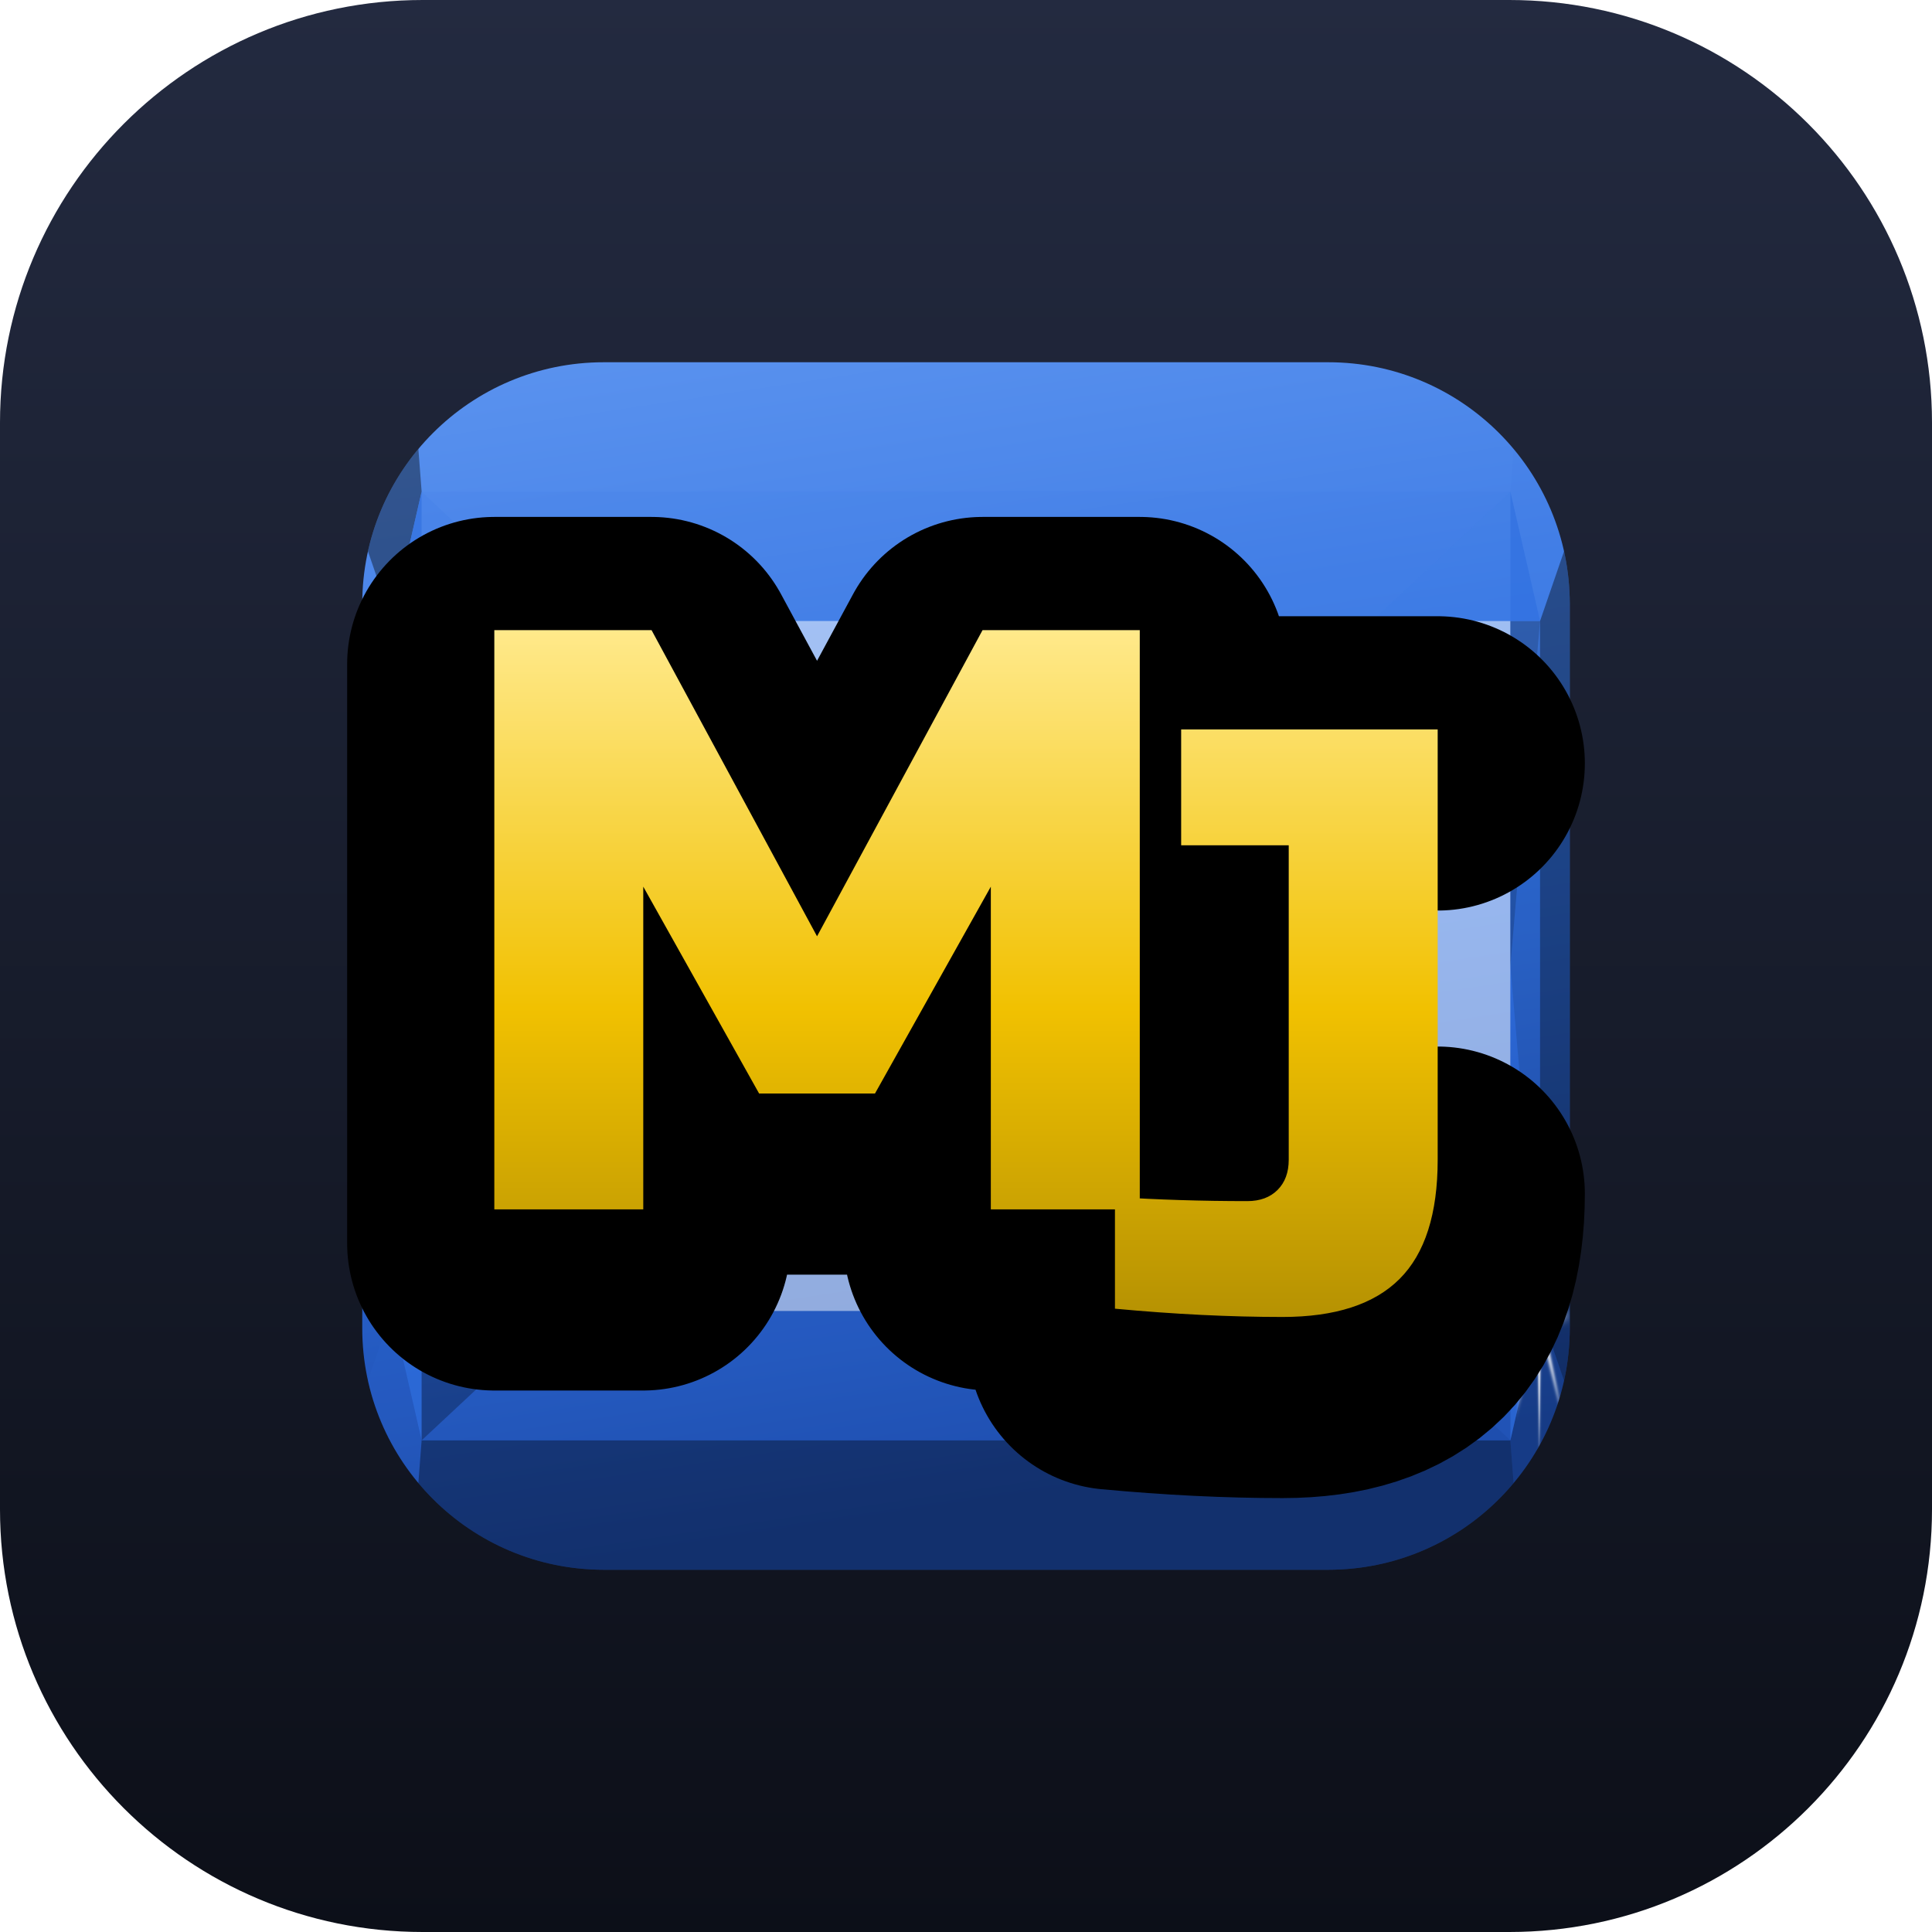
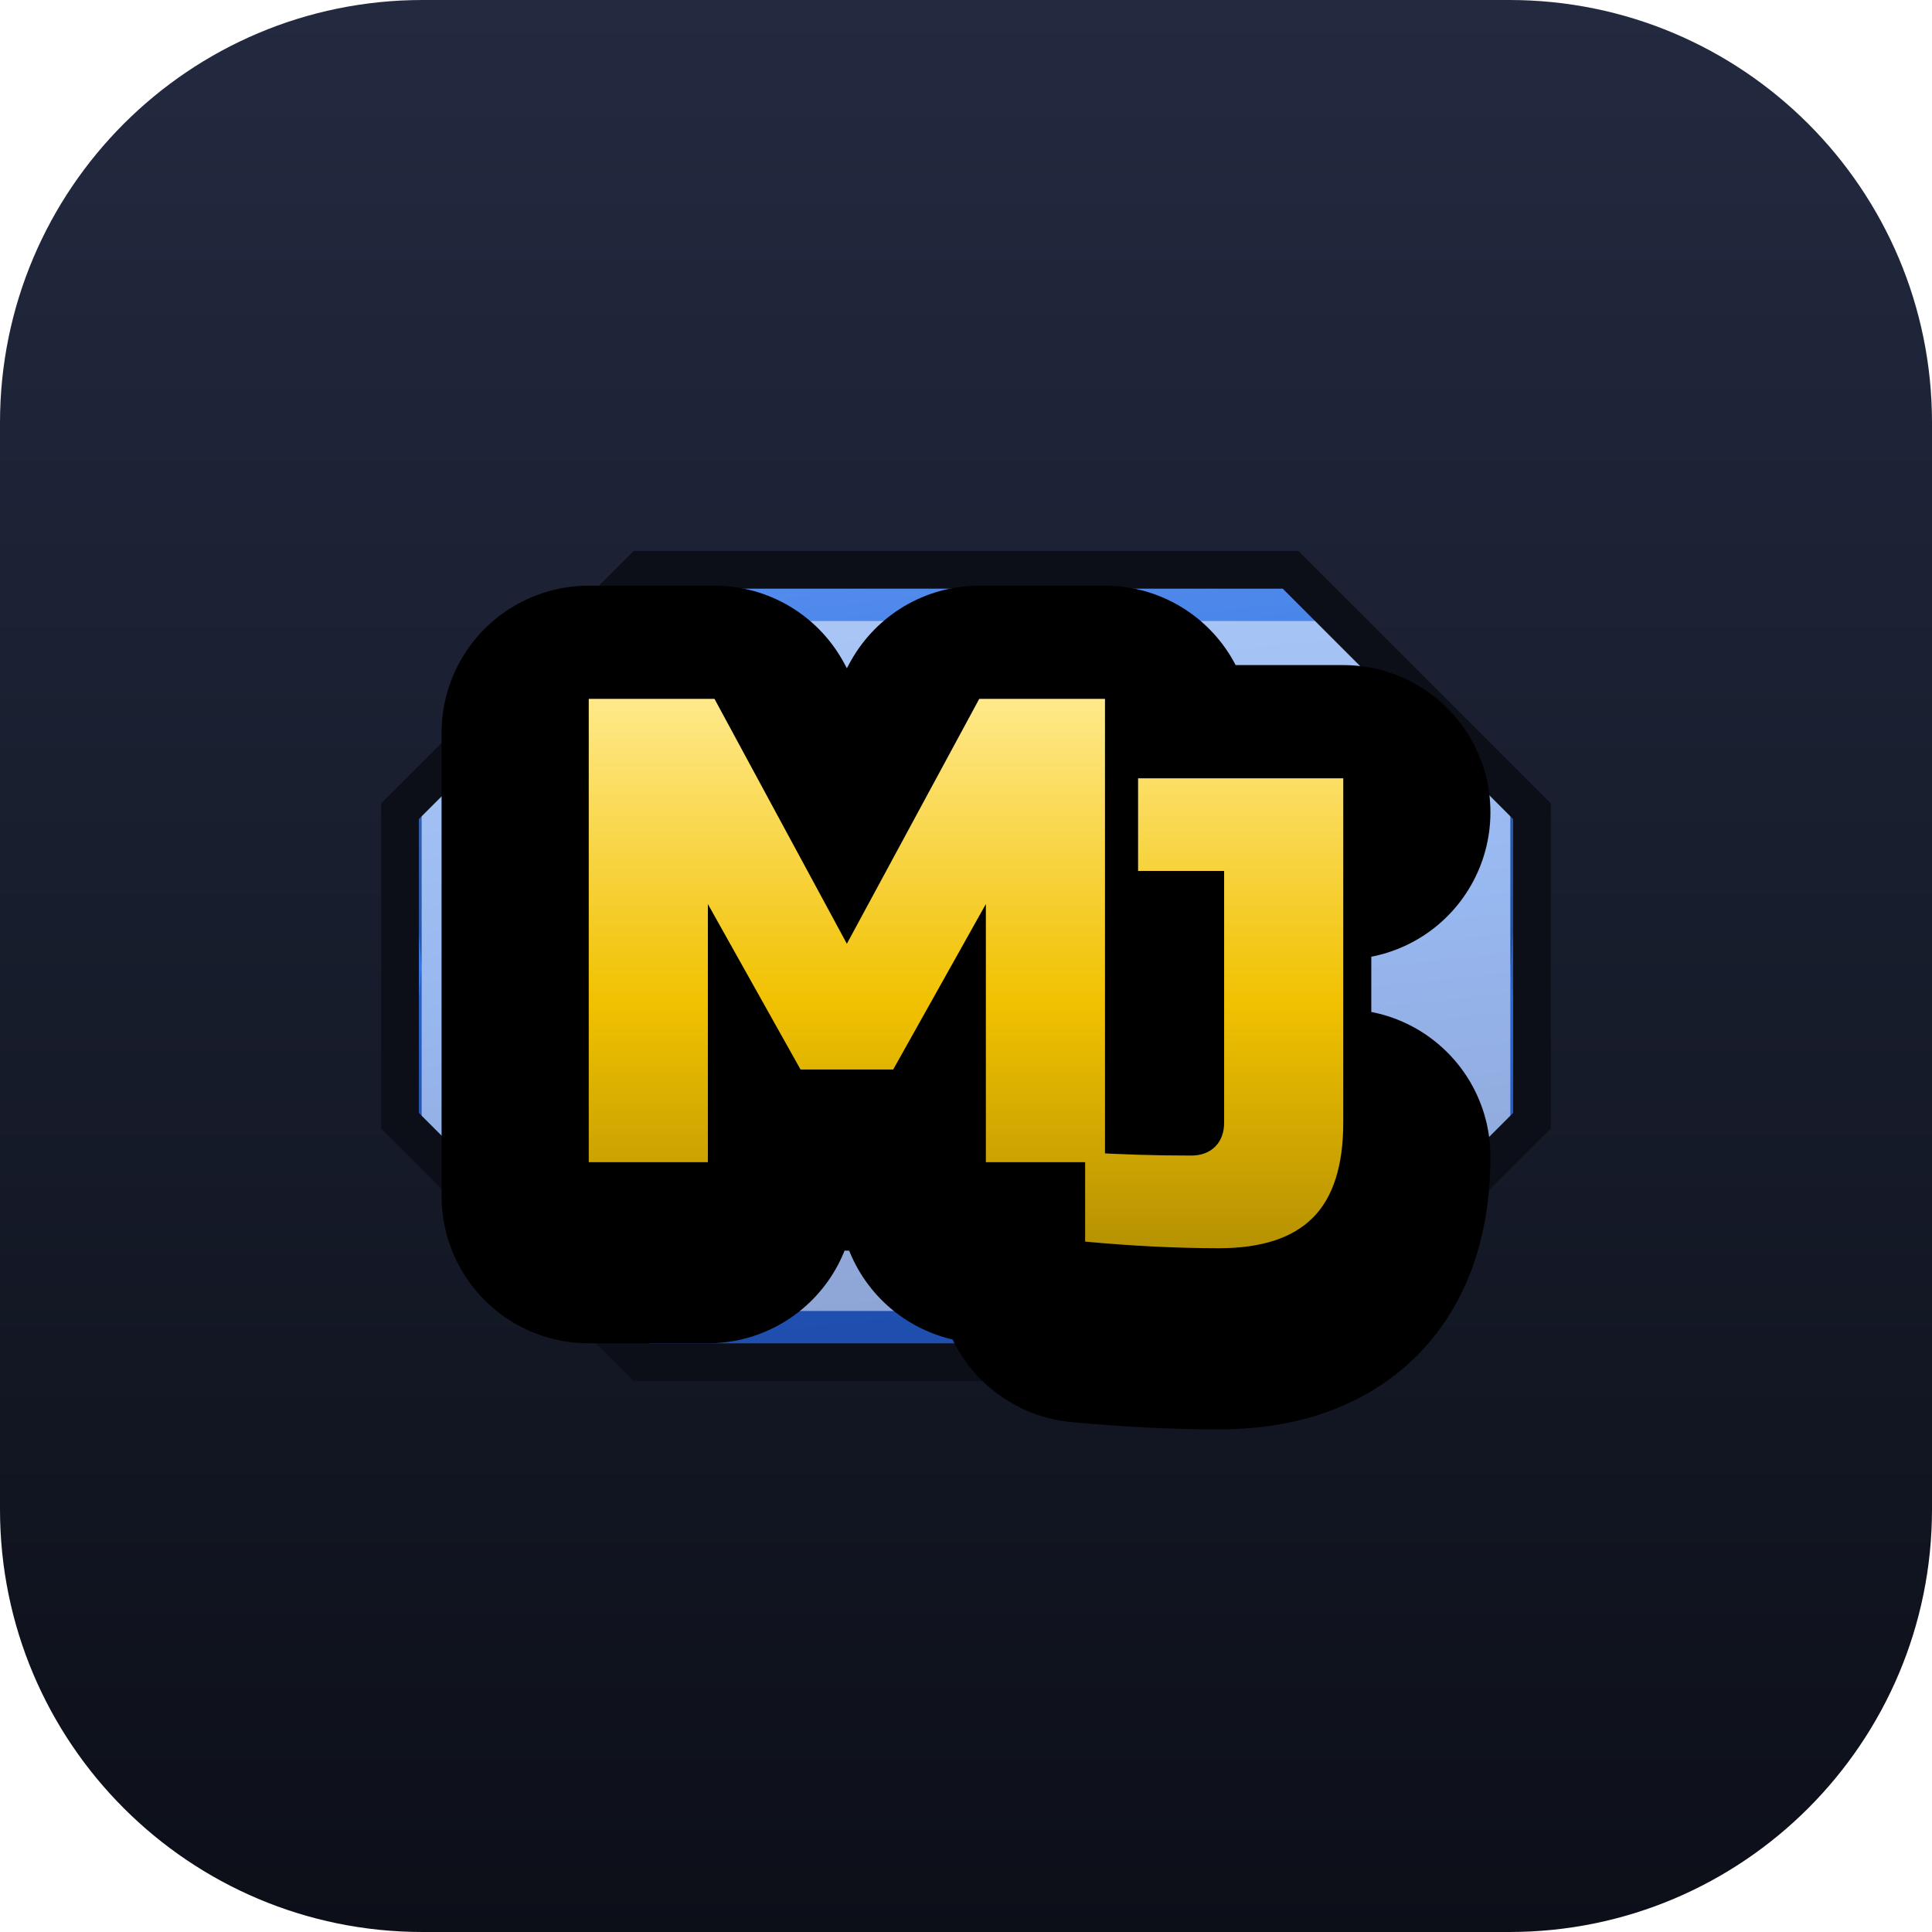
- <svg xmlns="http://www.w3.org/2000/svg" width="512" height="512" viewBox="0 0 512 512" role="img" aria-label="Blue jewel with large gold MJ monogram">
+ <svg xmlns="http://www.w3.org/2000/svg" width="512" height="512" viewBox="0 0 512 512" role="img" aria-label="Blue octagonal jewel with gold MJ monogram">
  <defs>
-     <linearGradient id="b-bg" x1="0" y1="0" x2="0" y2="1">
+     <linearGradient id="c-bg" x1="0" y1="0" x2="0" y2="1">
      <stop offset="0%" stop-color="#232a40" />
      <stop offset="100%" stop-color="#0c0f18" />
    </linearGradient>
-     <linearGradient id="b-blue" x1="0" y1="0" x2="0.15" y2="1">
+     <linearGradient id="c-blue" x1="0" y1="0" x2="0.15" y2="1">
      <stop offset="0%" stop-color="#5b93ef" />
      <stop offset="55%" stop-color="#2f6fe0" />
      <stop offset="100%" stop-color="#1c4aa8" />
    </linearGradient>
-     <linearGradient id="b-gold" x1="0" y1="0" x2="0" y2="1">
+     <linearGradient id="c-gold" x1="0" y1="0" x2="0" y2="1">
      <stop offset="0%" stop-color="#ffe98a" />
      <stop offset="55%" stop-color="#f1c101" />
      <stop offset="100%" stop-color="#b69202" />
    </linearGradient>
-     <clipPath id="b-clip">
-       <rect x="96" y="96" width="320" height="320" rx="64" />
+     <clipPath id="c-clip">
+       <polygon points="170,151 342,151 406,215 406,297 342,361 170,361 106,297 106,215" />
    </clipPath>
-     <linearGradient id="b-w1">
+     <linearGradient id="c-w1">
      <stop style="stop-color:#ffffff;stop-opacity:1;" offset="0" id="stop5936" />
    </linearGradient>
-     <linearGradient id="b-w2">
+     <linearGradient id="c-w2">
      <stop style="stop-color:#ffffff;stop-opacity:1;" offset="0" id="stop5896" />
      <stop style="stop-color:#ffffff;stop-opacity:0.965;" offset="1" id="stop5898" />
    </linearGradient>
-     <linearGradient id="b-w3">
+     <linearGradient id="c-w3">
      <stop style="stop-color:#ffffff;stop-opacity:1;" offset="0" id="stop5203" />
    </linearGradient>
-     <radialGradient href="#b-w2" id="b-spark" cx="340" cy="1042.362" fx="340" fy="1042.362" r="13.846" gradientUnits="userSpaceOnUse" />
-     <filter id="b-blur" color-interpolation-filters="sRGB">
-       <feGaussianBlur stdDeviation="0.436" id="b-blurfe" />
+     <radialGradient href="#c-w2" id="c-spark" cx="340" cy="1042.362" fx="340" fy="1042.362" r="13.846" gradientUnits="userSpaceOnUse" />
+     <filter id="c-blur" color-interpolation-filters="sRGB">
+       <feGaussianBlur stdDeviation="0.436" id="c-blurfe" />
    </filter>
-     <radialGradient href="#b-w1" id="b-gloss" cx="212.5" cy="982.362" fx="212.5" fy="982.362" r="182.5" gradientTransform="matrix(1.506849,0,0,0.2191781,-15.20548,767.0499)" gradientUnits="userSpaceOnUse" />
+     <radialGradient href="#c-w1" id="c-gloss" cx="212.5" cy="982.362" fx="212.5" fy="982.362" r="182.5" gradientTransform="matrix(1.506849,0,0,0.2191781,-15.20548,767.0499)" gradientUnits="userSpaceOnUse" />
  </defs>
-   <rect width="512" height="512" rx="112" fill="url(#b-bg)" />
-   <rect x="96" y="96" width="320" height="320" rx="64" fill="url(#b-blue)" />
-   <g clip-path="url(#b-clip)">
+   <rect width="512" height="512" rx="112" fill="url(#c-bg)" />
+   <polygon points="170,151 342,151 406,215 406,297 342,361 170,361 106,297 106,215" fill="url(#c-blue)" />
+   <g clip-path="url(#c-clip)">
    <g transform="translate(96 96) scale(0.52459 2.28571)">
      <g transform="translate(0,-912.3622)">
-         <path id="path5470" d="m 30,942.362 550,0 0,80 -550,0 z" style="opacity:0.5;fill:url(#b-gloss);fill-opacity:1;stroke:none" />
+         <path id="path5470" d="m 30,942.362 550,0 0,80 -550,0 z" style="opacity:0.5;fill:url(#c-gloss);fill-opacity:1;stroke:none" />
        <path id="path5470-1" d="m 0,932.362 25,-20 5,15 -15,15 z" style="opacity:0.4;fill:#000000;fill-opacity:1;stroke:none" />
        <path id="path5470-1-6" d="m 0,1032.362 15,-10 15,15 -5,15 z" style="opacity:0.1;fill:#2f6fe0;fill-opacity:1;stroke:none" />
        <path id="path5470-1-6-8" d="m 580,927.362 5,-15 25,20 -15,10 z" style="opacity:0.1;fill:#2f6fe0;fill-opacity:1;stroke:none" />
        <path id="path5470-1-8" d="m 580,1037.362 15,-15 15,10 -25,20 z" style="opacity:0.2;fill:#000000;fill-opacity:1;stroke:none" />
        <path id="path5470-1-8-2" d="m 30,1037.362 550,0 5,15 -560,0 z" style="opacity:0.35;fill:#000000;fill-opacity:1;stroke:none" />
        <path id="path5470-1-8-2-7" d="m 610,932.362 0,100 -15,-10 0,-80 z" style="opacity:0.4;fill:#000000;fill-opacity:1;stroke:none" />
        <path id="path5470-1-6-7" d="m 15,1022.362 15,0 0,15 z" style="opacity:0;fill:#2f6fe0;fill-opacity:1;stroke:none" />
        <path id="path5470-1-1" d="m 15,1022.362 15,0 0,15 z" style="opacity:0.7;fill:#2f6fe0;fill-opacity:1;stroke:none" />
        <path id="path5470-1-1-2" d="m 30,1037.362 0,-15 70,0 z" style="opacity:0.25;fill:#000000;fill-opacity:1;stroke:none" />
        <path id="path5470-1-1-2-6" d="m 30,1022.362 -15,0 15,-40 z" style="opacity:0.15;fill:#000000;fill-opacity:1;stroke:none" />
        <path id="path5470-1-1-2-6-0" d="m 15,942.362 15,40 0,-40 z" style="opacity:0.25;fill:#000000;fill-opacity:1;stroke:none" />
        <path id="path5470-1-1-2-6-4" d="m 30,982.362 -15,40 0,-80 z" style="opacity:0.05;fill:#2f6fe0;fill-opacity:1;stroke:none" />
        <path id="path5470-1-1-2-6-9" d="m 580,1022.362 15,0 -15,-40 z" style="opacity:0.1;fill:#2f6fe0;fill-opacity:1;stroke:none" />
        <path id="path5470-1-1-2-6-0-4" d="m 595,942.362 -15,40 0,-40 z" style="opacity:0.25;fill:#000000;fill-opacity:1;stroke:none" />
        <path id="path5470-1-1-2-6-4-6" d="m 580,982.362 15,40 0,-80 z" style="opacity:0.1;fill:#000000;fill-opacity:1;stroke:none" />
        <path id="path5470-1-1-0" d="m 15,942.362 15,0 0,-15 z" style="opacity:0.7;fill:#2f6fe0;fill-opacity:1;stroke:none" />
        <path id="path5470-1-1-2-3" d="m 30,927.362 0,15 70,0 z" style="opacity:0.2;fill:#2f6fe0;fill-opacity:1;stroke:none" />
        <path id="path5470-1-1-6" d="m 595,1022.362 -15,0 0,15 z" style="opacity:0.7;fill:#2f6fe0;fill-opacity:1;stroke:none" />
        <path id="path5470-1-1-2-2" d="m 580,1037.362 0,-15 -70,0 z" style="opacity:0.25;fill:#2f6fe0;fill-opacity:1;stroke:none" />
        <path id="path5470-1-1-6-4" d="m 595,942.362 -15,0 0,-15 z" style="opacity:0.7;fill:#2f6fe0;fill-opacity:1;stroke:none" />
        <path id="path5470-1-1-2-2-5" d="m 580,927.362 0,15 -70,0 z" style="opacity:0.15;fill:#2f6fe0;fill-opacity:1;stroke:none" />
        <path id="path5470-1-6-88" d="m 30,1037.362 70,-15 410,0 70,15 z" style="opacity:0.1;fill:#2f6fe0;fill-opacity:1;stroke:none" />
        <path id="path5470-1-6-88-1" d="m 30,927.362 70,15 410,0 70,-15 z" style="opacity:0.1;fill:#2f6fe0;fill-opacity:1;stroke:none" />
-         <path style="fill:url(#b-spark);fill-opacity:1;fill-rule:nonzero;stroke:none;filter:url(#b-blur)" id="path5836" d="m 340.118,1029.906 0.662,10.953 8.111,-7.221 -7.277,8.213 10.841,0.629 -10.953,0.662 7.221,8.111 -8.213,-7.277 -0.629,10.841 -0.662,-10.953 -8.111,7.221 7.277,-8.213 -10.841,-0.629 10.953,-0.662 -7.221,-8.111 8.213,7.277 z" transform="matrix(1.324015,0,0,1.324015,144.5979,-357.4278)" />
+         <path style="fill:url(#c-spark);fill-opacity:1;fill-rule:nonzero;stroke:none;filter:url(#c-blur)" id="path5836" d="m 340.118,1029.906 0.662,10.953 8.111,-7.221 -7.277,8.213 10.841,0.629 -10.953,0.662 7.221,8.111 -8.213,-7.277 -0.629,10.841 -0.662,-10.953 -8.111,7.221 7.277,-8.213 -10.841,-0.629 10.953,-0.662 -7.221,-8.111 8.213,7.277 z" transform="matrix(1.324015,0,0,1.324015,144.5979,-357.4278)" />
      </g>
    </g>
  </g>
-   <path d="M660 0L660-390L520-140L380-140L240-390L240 0L60 0L60-700L250-700L450-330L650-700L840-700L840 0L660 0M1200-60Q1200 38 1154 84Q1108 130 1012.50 130Q917 130 810 120L810-15Q888-10 970-10Q993-10 1006.50-23.50Q1020-37 1020-60L1020-440L890-440L890-580L1200-580" transform="translate(256 258) scale(0.2193) translate(-630 285) translate(0 41.03967)" fill="none" stroke="#000000" stroke-width="355.677" stroke-linejoin="round" stroke-linecap="round" />
-   <path d="M660 0L660-390L520-140L380-140L240-390L240 0L60 0L60-700L250-700L450-330L650-700L840-700L840 0L660 0M1200-60Q1200 38 1154 84Q1108 130 1012.50 130Q917 130 810 120L810-15Q888-10 970-10Q993-10 1006.50-23.50Q1020-37 1020-60L1020-440L890-440L890-580L1200-580" transform="translate(256 258) scale(0.2193) translate(-630 285)" fill="url(#b-gold)" />
+   <polygon points="170,151 342,151 406,215 406,297 342,361 170,361 106,297 106,215" fill="none" stroke="#0c0f18" stroke-width="10" />
+   <path d="M660 0L660-390L520-140L380-140L240-390L240 0L60 0L60-700L250-700L450-330L650-700L840-700L840 0L660 0M1200-60Q1200 38 1154 84Q1108 130 1012.50 130Q917 130 810 120L810-15Q888-10 970-10Q993-10 1006.50-23.50Q1020-37 1020-60L1020-440L890-440L890-580L1200-580" transform="translate(256 258) scale(0.1754) translate(-630 285) translate(0 51.31129)" fill="none" stroke="#000000" stroke-width="444.698" stroke-linejoin="round" stroke-linecap="round" />
+   <path d="M660 0L660-390L520-140L380-140L240-390L240 0L60 0L60-700L250-700L450-330L650-700L840-700L840 0L660 0M1200-60Q1200 38 1154 84Q1108 130 1012.50 130Q917 130 810 120L810-15Q888-10 970-10Q993-10 1006.50-23.50Q1020-37 1020-60L1020-440L890-440L890-580L1200-580" transform="translate(256 258) scale(0.1754) translate(-630 285)" fill="url(#c-gold)" />
</svg>
